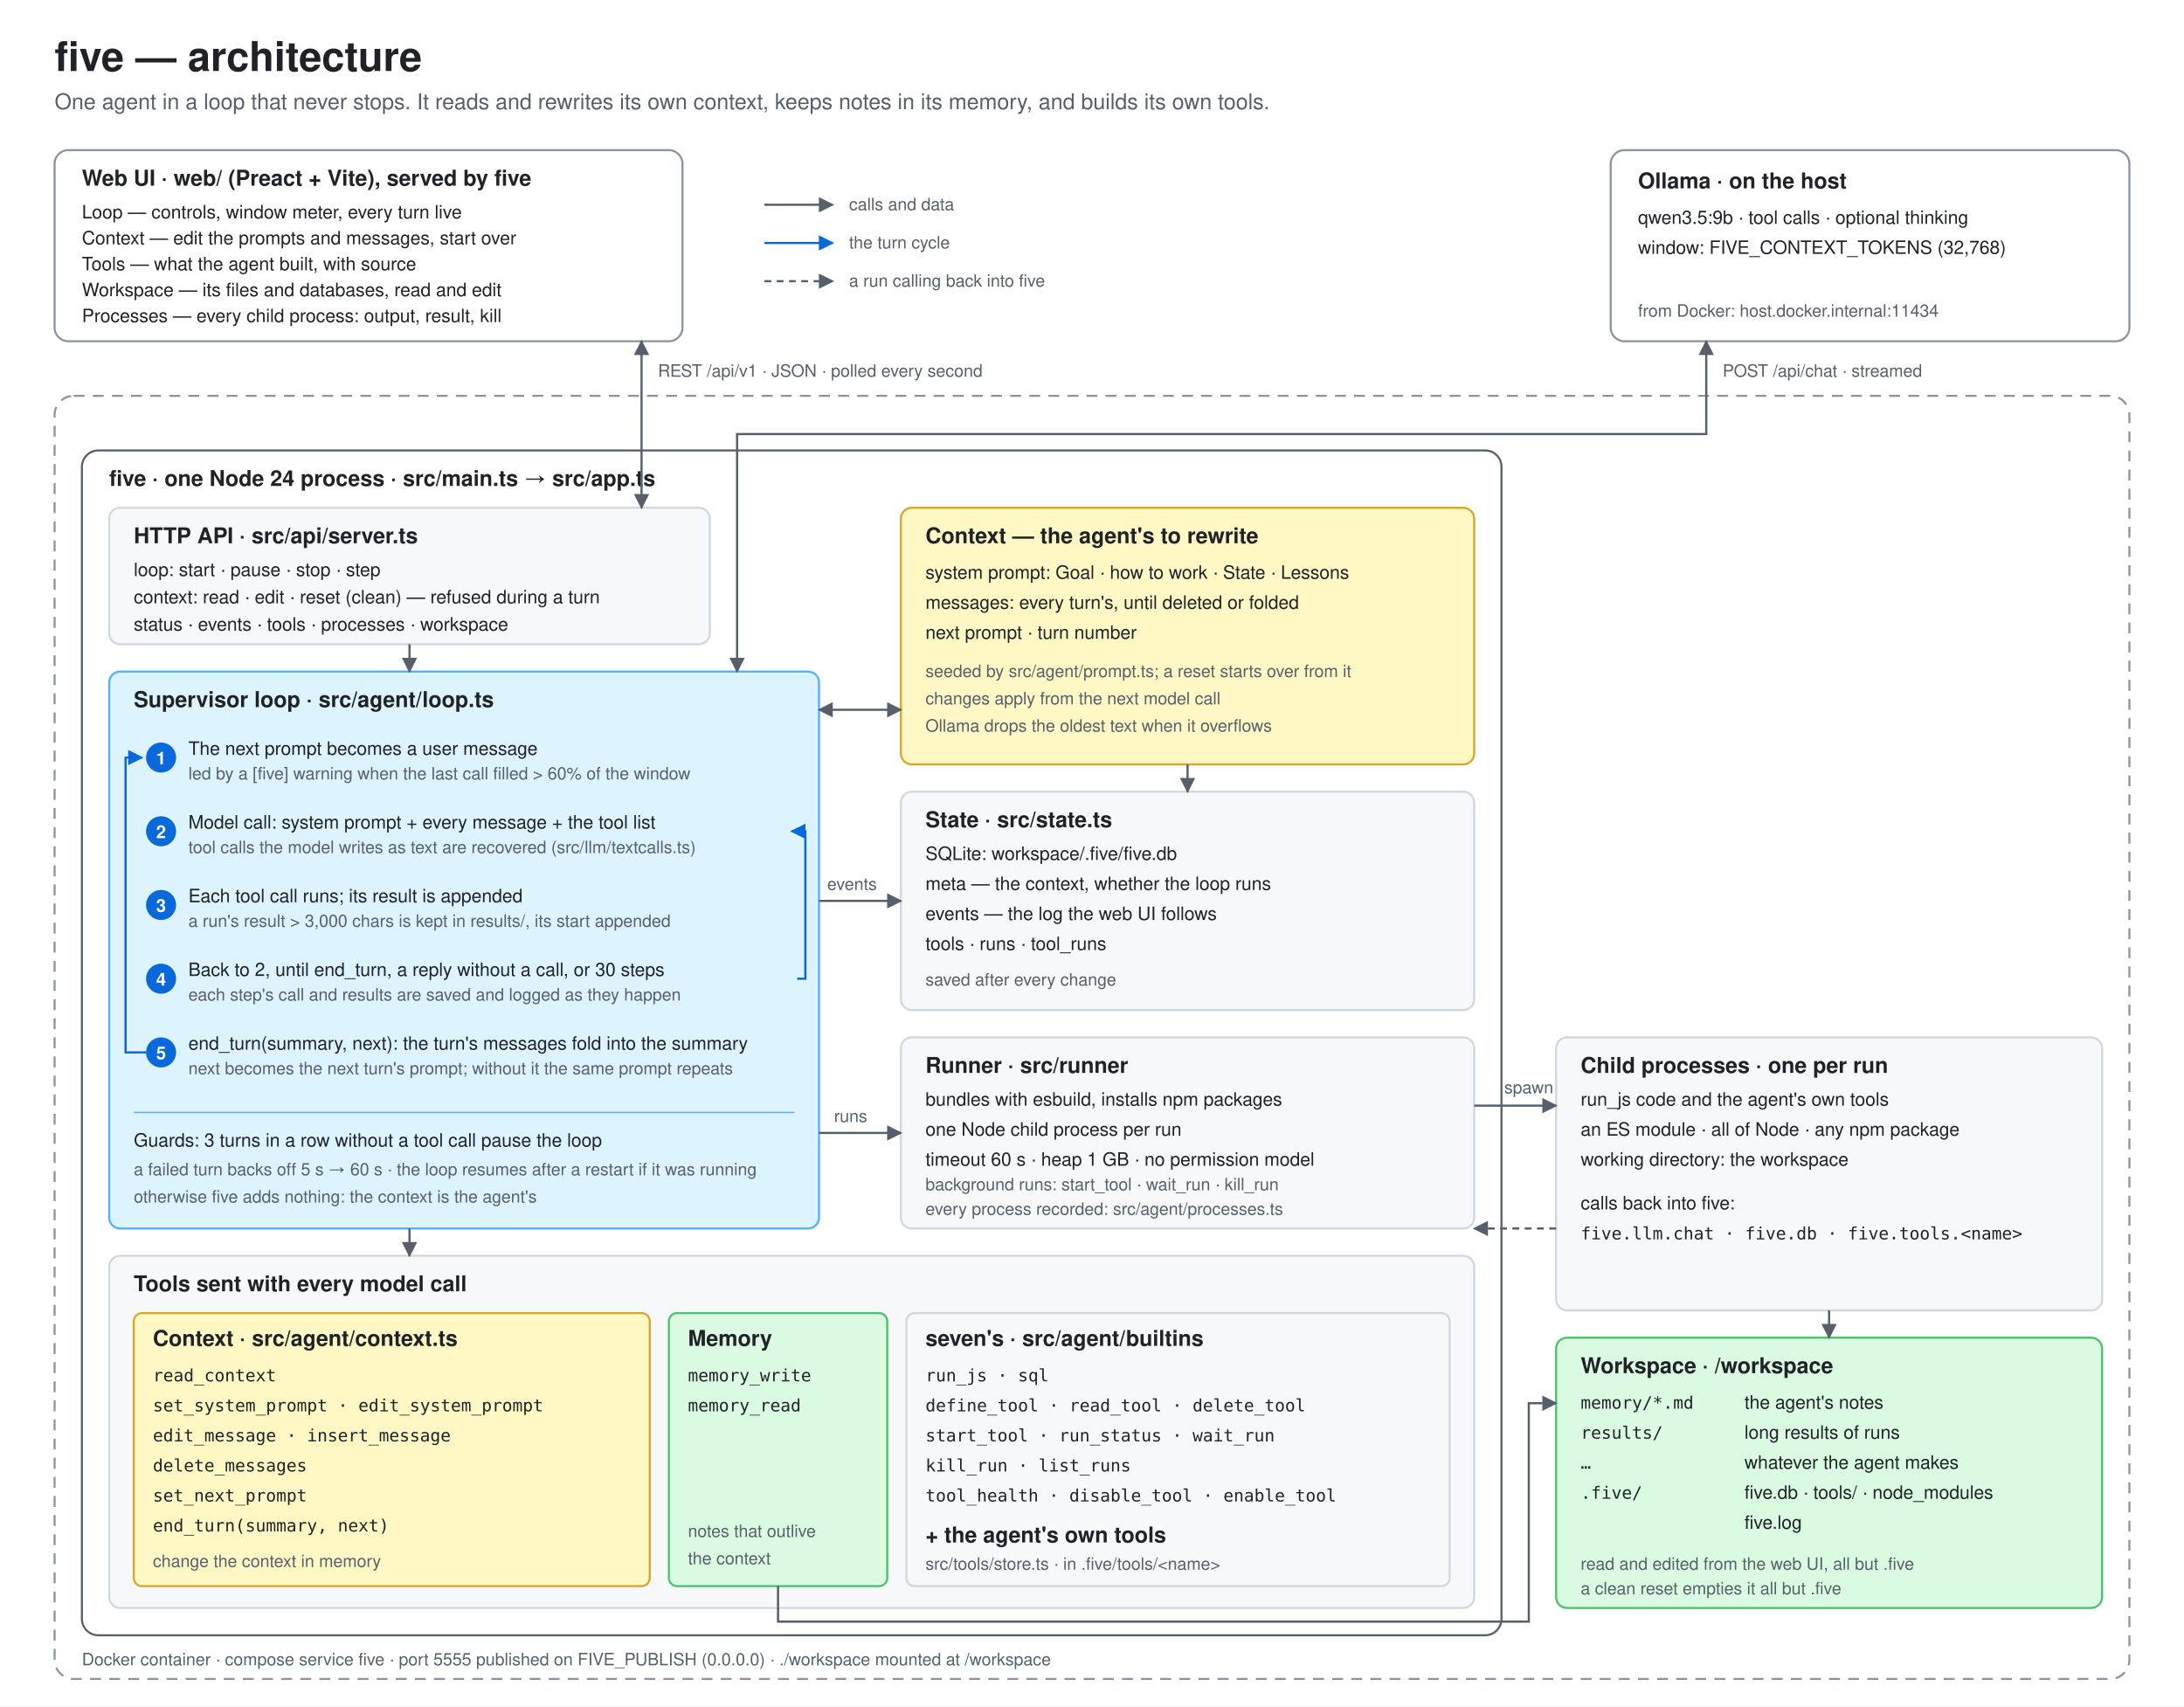
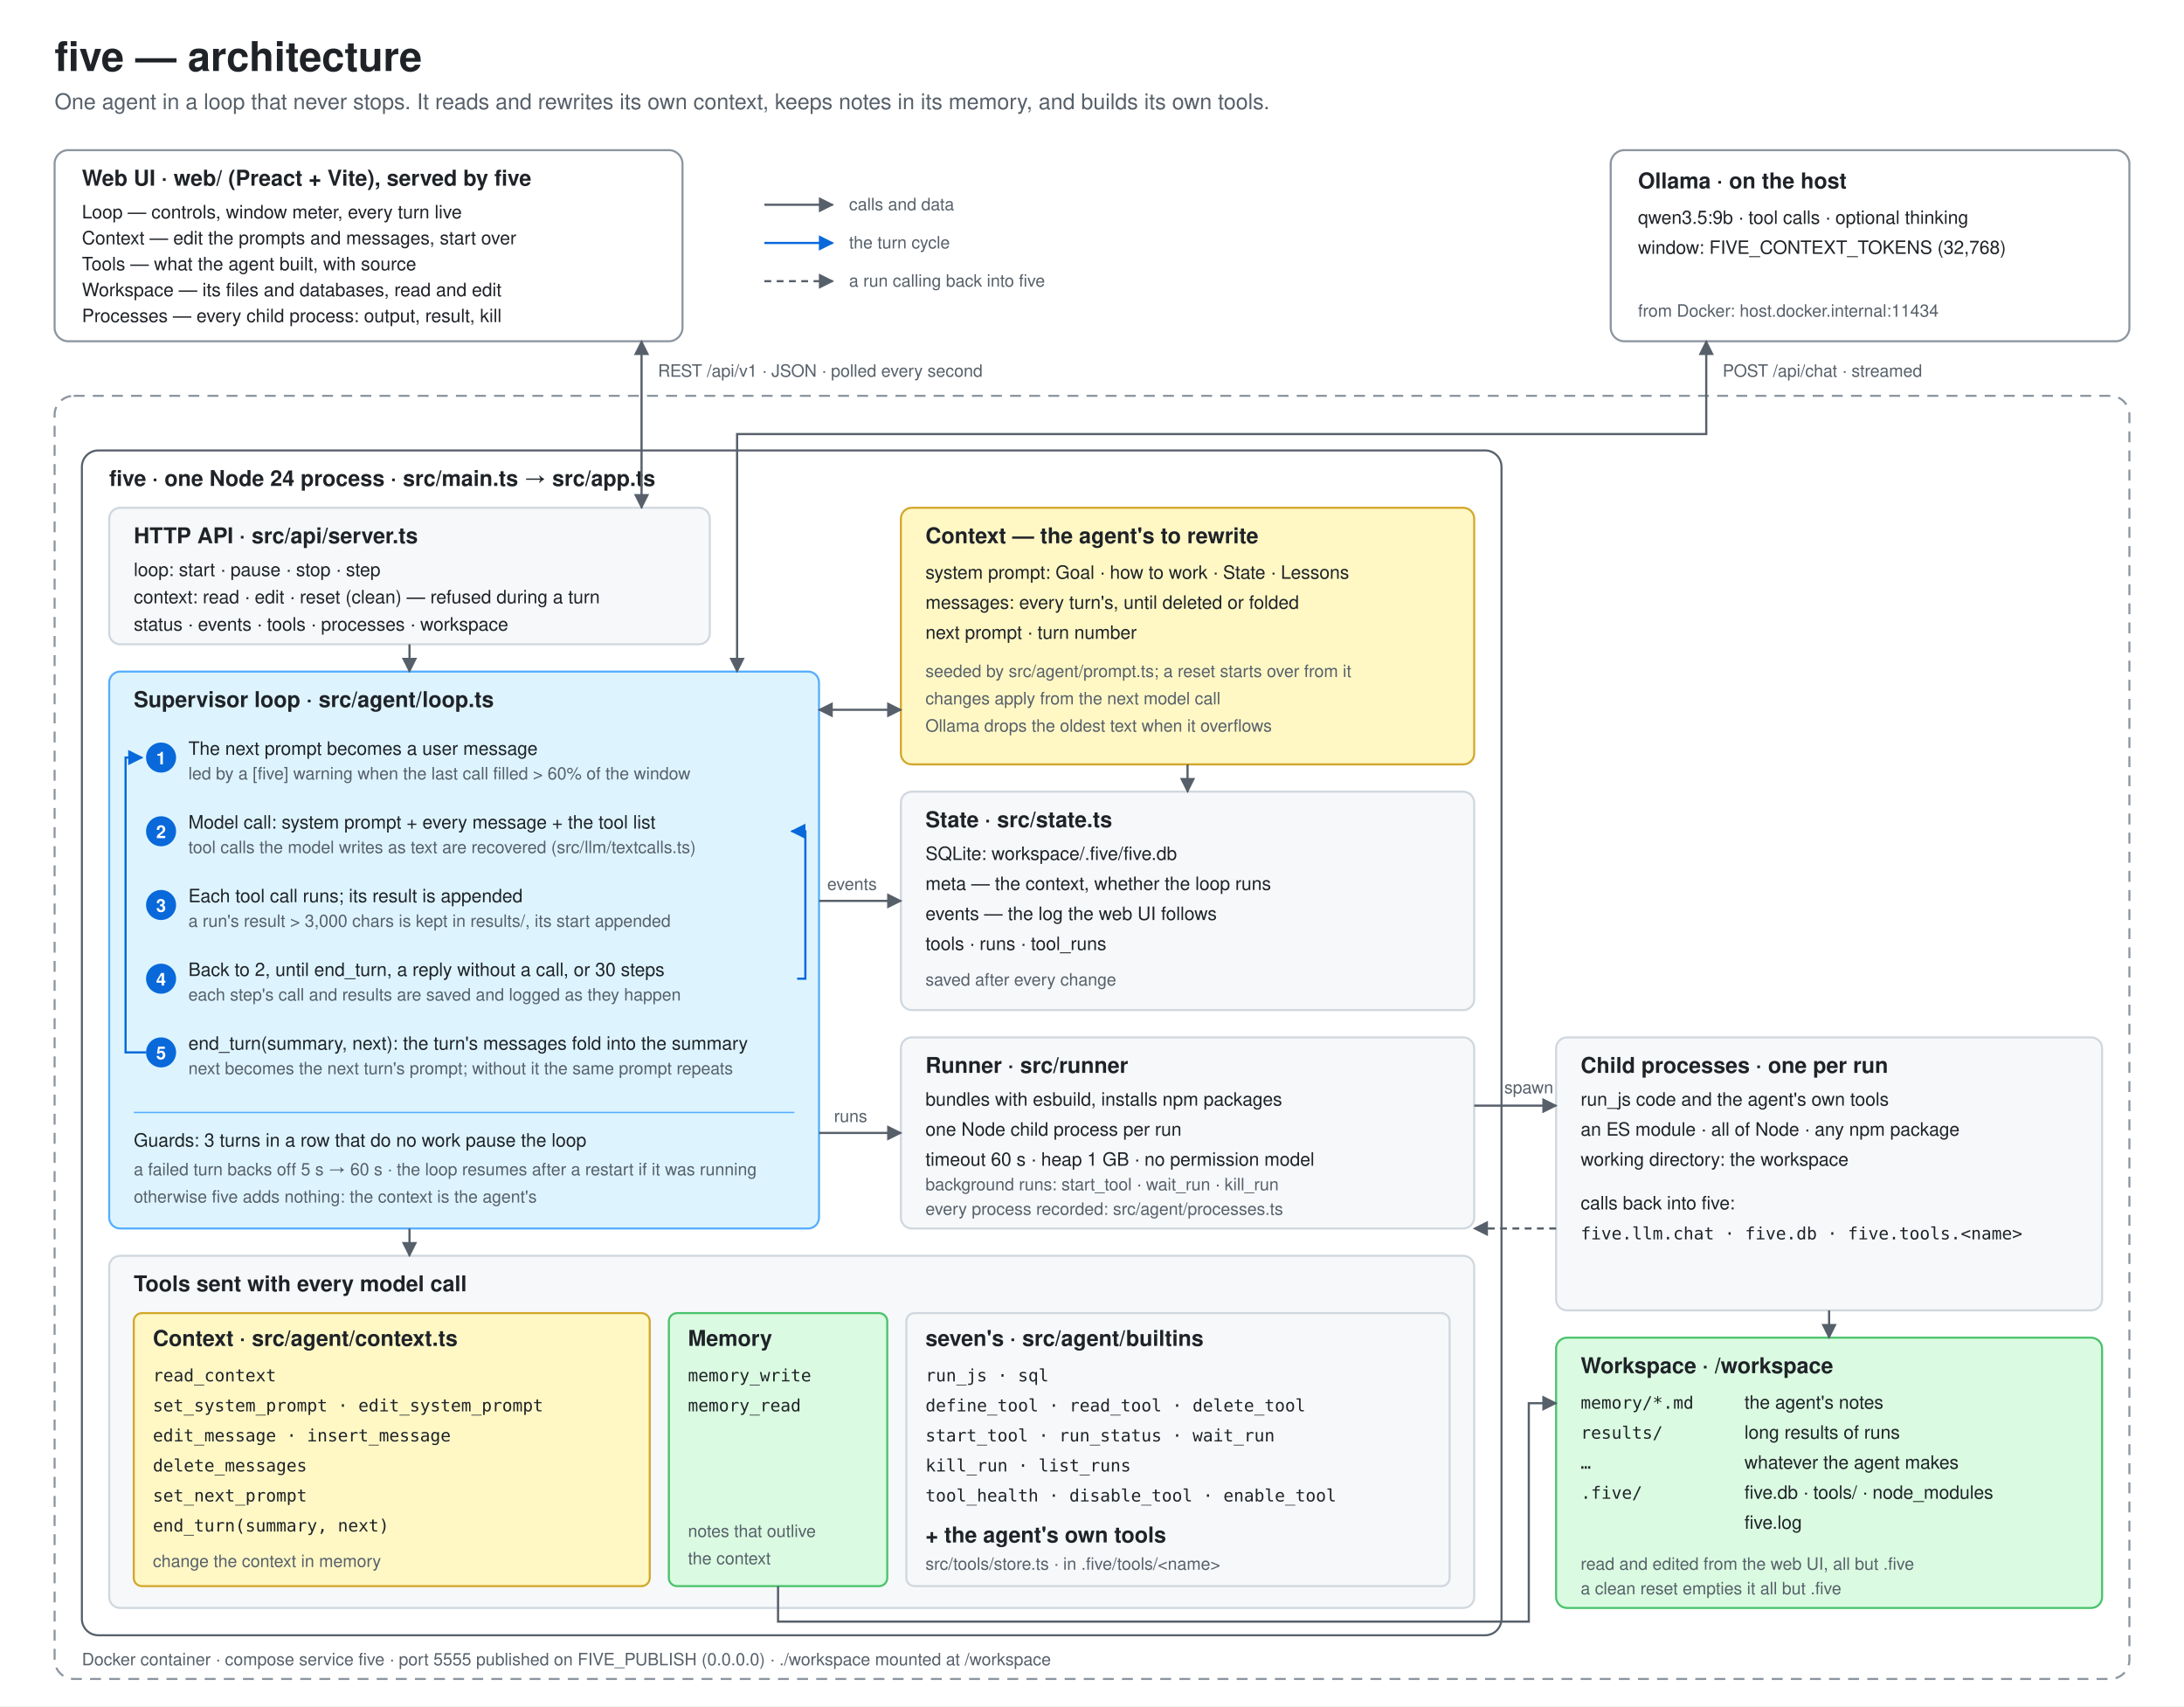
<svg xmlns="http://www.w3.org/2000/svg" width="1600" height="1250" viewBox="0 0 1600 1250">
  <defs>
    <marker id="a" viewBox="0 0 10 10" refX="9" refY="5" markerWidth="7" markerHeight="7" orient="auto-start-reverse">
      <path d="M0 0 L10 5 L0 10 z" fill="#57606a" />
    </marker>
    <marker id="b" viewBox="0 0 10 10" refX="9" refY="5" markerWidth="7" markerHeight="7" orient="auto-start-reverse">
      <path d="M0 0 L10 5 L0 10 z" fill="#0969da" />
    </marker>
    <style>
      text { font-family: "Helvetica Neue", Helvetica, Arial, sans-serif; fill: #1f2328; }
      .t { font-size: 30px; font-weight: 700; }
      .st { font-size: 16px; fill: #57606a; }
      .h { font-size: 16px; font-weight: 700; }
      .s { font-size: 13.5px; }
      .m { font-size: 12.5px; fill: #57606a; }
      .k { font-size: 12.5px; fill: #57606a; }
      .c { font-family: Menlo, Monaco, monospace; font-size: 12.5px; }
      .n { font-size: 13px; font-weight: 700; fill: #ffffff; }
      .box { fill: #f6f8fa; stroke: #d0d7de; stroke-width: 1.5; }
      .ext { fill: #ffffff; stroke: #8c959f; stroke-width: 1.5; }
      .loop { fill: #ddf4ff; stroke: #54aeff; stroke-width: 1.5; }
      .ctx { fill: #fff8c5; stroke: #d4a72c; stroke-width: 1.5; }
      .mem { fill: #dafbe1; stroke: #4ac26b; stroke-width: 1.5; }
      .ln { stroke: #57606a; stroke-width: 1.6; fill: none; }
      .lb { stroke: #0969da; stroke-width: 1.6; fill: none; }
    </style>
  </defs>
  <rect width="1600" height="1250" fill="#ffffff" />
  <text class="t" x="40" y="52">five — architecture</text>
  <text class="st" x="40" y="80">One agent in a loop that never stops. It reads and rewrites its own context, keeps notes in its memory, and builds its own tools.</text>
  <rect class="ext" x="40" y="110" width="460" height="140" rx="10" />
  <text class="h" x="60" y="136">Web UI · web/ (Preact + Vite), served by five</text>
  <text class="s" x="60" y="160">Loop — controls, window meter, every turn live</text>
  <text class="s" x="60" y="179">Context — edit the prompts and messages, start over</text>
  <text class="s" x="60" y="198">Tools — what the agent built, with source</text>
  <text class="s" x="60" y="217">Workspace — its files and databases, read and edit</text>
  <text class="s" x="60" y="236">Processes — every child process: output, result, kill</text>
  <rect class="ext" x="1180" y="110" width="380" height="140" rx="10" />
  <text class="h" x="1200" y="138">Ollama · on the host</text>
  <text class="s" x="1200" y="164">qwen3.5:9b · tool calls · optional thinking</text>
  <text class="s" x="1200" y="186">window: FIVE_CONTEXT_TOKENS (32,768)</text>
  <text class="m" x="1200" y="232">from Docker: host.docker.internal:11434</text>
  <line class="ln" x1="560" y1="150" x2="610" y2="150" marker-end="url(#a)" />
  <text class="k" x="622" y="154">calls and data</text>
  <line class="lb" x1="560" y1="178" x2="610" y2="178" marker-end="url(#b)" />
  <text class="k" x="622" y="182">the turn cycle</text>
  <line class="ln" x1="560" y1="206" x2="610" y2="206" stroke-dasharray="5 4" marker-end="url(#a)" />
  <text class="k" x="622" y="210">a run calling back into five</text>
  <rect x="40" y="290" width="1520" height="940" rx="14" fill="none" stroke="#8c959f" stroke-width="1.5" stroke-dasharray="8 6" />
  <text class="m" x="60" y="1220">Docker container · compose service five · port 5555 published on FIVE_PUBLISH (0.0.0.0) · ./workspace mounted at /workspace</text>
  <rect x="60" y="330" width="1040" height="868" rx="12" fill="#ffffff" stroke="#57606a" stroke-width="1.5" />
  <text class="h" x="80" y="356">five · one Node 24 process · src/main.ts → src/app.ts</text>
  <rect class="box" x="80" y="372" width="440" height="100" rx="8" />
  <text class="h" x="98" y="398">HTTP API · src/api/server.ts</text>
  <text class="s" x="98" y="422">loop: start · pause · stop · step</text>
  <text class="s" x="98" y="442">context: read · edit · reset (clean) — refused during a turn</text>
  <text class="s" x="98" y="462">status · events · tools · processes · workspace</text>
  <rect class="loop" x="80" y="492" width="520" height="408" rx="8" />
  <text class="h" x="98" y="518">Supervisor loop · src/agent/loop.ts</text>
  <circle cx="118" cy="555" r="11" fill="#0969da" />
  <text class="n" x="118" y="560" text-anchor="middle">1</text>
  <text class="s" x="138" y="553">The next prompt becomes a user message</text>
  <text class="m" x="138" y="571">led by a [five] warning when the last call filled &gt; 60% of the window</text>
  <circle cx="118" cy="609" r="11" fill="#0969da" />
  <text class="n" x="118" y="614" text-anchor="middle">2</text>
  <text class="s" x="138" y="607">Model call: system prompt + every message + the tool list</text>
  <text class="m" x="138" y="625">tool calls the model writes as text are recovered (src/llm/textcalls.ts)</text>
  <circle cx="118" cy="663" r="11" fill="#0969da" />
  <text class="n" x="118" y="668" text-anchor="middle">3</text>
  <text class="s" x="138" y="661">Each tool call runs; its result is appended</text>
  <text class="m" x="138" y="679">a run's result &gt; 3,000 chars is kept in results/, its start appended</text>
  <circle cx="118" cy="717" r="11" fill="#0969da" />
  <text class="n" x="118" y="722" text-anchor="middle">4</text>
  <text class="s" x="138" y="715">Back to 2, until end_turn, a reply without a call, or 30 steps</text>
  <text class="m" x="138" y="733">each step's call and results are saved and logged as they happen</text>
  <circle cx="118" cy="771" r="11" fill="#0969da" />
  <text class="n" x="118" y="776" text-anchor="middle">5</text>
  <text class="s" x="138" y="769">end_turn(summary, next): the turn's messages fold into the summary</text>
  <text class="m" x="138" y="787">next becomes the next turn's prompt; without it the same prompt repeats</text>
  <path class="lb" d="M 107 771 L 92 771 L 92 555 L 104 555" marker-end="url(#b)" />
  <path class="lb" d="M 584 717 L 590 717 L 590 609 L 580 609" marker-end="url(#b)" />
  <line x1="98" y1="815" x2="582" y2="815" stroke="#54aeff" stroke-width="1" />
-   <text class="s" x="98" y="840">Guards: 3 turns in a row without a tool call pause the loop</text>
+   <text class="s" x="98" y="840">Guards: 3 turns in a row that do no work pause the loop</text>
  <text class="m" x="98" y="861">a failed turn backs off 5 s → 60 s · the loop resumes after a restart if it was running</text>
  <text class="m" x="98" y="881">otherwise five adds nothing: the context is the agent's</text>
  <rect class="ctx" x="660" y="372" width="420" height="188" rx="8" />
  <text class="h" x="678" y="398">Context — the agent's to rewrite</text>
  <text class="s" x="678" y="424">system prompt: Goal · how to work · State · Lessons</text>
  <text class="s" x="678" y="446">messages: every turn's, until deleted or folded</text>
  <text class="s" x="678" y="468">next prompt · turn number</text>
  <text class="m" x="678" y="496">seeded by src/agent/prompt.ts; a reset starts over from it</text>
  <text class="m" x="678" y="516">changes apply from the next model call</text>
  <text class="m" x="678" y="536">Ollama drops the oldest text when it overflows</text>
  <rect class="box" x="660" y="580" width="420" height="160" rx="8" />
  <text class="h" x="678" y="606">State · src/state.ts</text>
  <text class="s" x="678" y="630">SQLite: workspace/.five/five.db</text>
  <text class="s" x="678" y="652">meta — the context, whether the loop runs</text>
  <text class="s" x="678" y="674">events — the log the web UI follows</text>
  <text class="s" x="678" y="696">tools · runs · tool_runs</text>
  <text class="m" x="678" y="722">saved after every change</text>
  <rect class="box" x="660" y="760" width="420" height="140" rx="8" />
  <text class="h" x="678" y="786">Runner · src/runner</text>
  <text class="s" x="678" y="810">bundles with esbuild, installs npm packages</text>
  <text class="s" x="678" y="832">one Node child process per run</text>
  <text class="s" x="678" y="854">timeout 60 s · heap 1 GB · no permission model</text>
  <text class="m" x="678" y="872">background runs: start_tool · wait_run · kill_run</text>
  <text class="m" x="678" y="890">every process recorded: src/agent/processes.ts</text>
  <rect class="box" x="80" y="920" width="1000" height="258" rx="8" />
  <text class="h" x="98" y="946">Tools sent with every model call</text>
  <rect class="ctx" x="98" y="962" width="378" height="200" rx="6" />
  <text class="h" x="112" y="986">Context · src/agent/context.ts</text>
  <text class="c" x="112" y="1012">read_context</text>
  <text class="c" x="112" y="1034">set_system_prompt · edit_system_prompt</text>
  <text class="c" x="112" y="1056">edit_message · insert_message</text>
  <text class="c" x="112" y="1078">delete_messages</text>
  <text class="c" x="112" y="1100">set_next_prompt</text>
  <text class="c" x="112" y="1122">end_turn(summary, next)</text>
  <text class="m" x="112" y="1148">change the context in memory</text>
  <rect class="mem" x="490" y="962" width="160" height="200" rx="6" />
  <text class="h" x="504" y="986">Memory</text>
  <text class="c" x="504" y="1012">memory_write</text>
  <text class="c" x="504" y="1034">memory_read</text>
  <text class="m" x="504" y="1126">notes that outlive</text>
  <text class="m" x="504" y="1146">the context</text>
  <rect class="box" x="664" y="962" width="398" height="200" rx="6" fill="#ffffff" />
  <text class="h" x="678" y="986">seven's · src/agent/builtins</text>
  <text class="c" x="678" y="1012">run_js · sql</text>
  <text class="c" x="678" y="1034">define_tool · read_tool · delete_tool</text>
  <text class="c" x="678" y="1056">start_tool · run_status · wait_run</text>
  <text class="c" x="678" y="1078">kill_run · list_runs</text>
  <text class="c" x="678" y="1100">tool_health · disable_tool · enable_tool</text>
  <text class="h" x="678" y="1130">+ the agent's own tools</text>
  <text class="m" x="678" y="1150">src/tools/store.ts · in .five/tools/&lt;name&gt;</text>
  <rect class="box" x="1140" y="760" width="400" height="200" rx="8" fill="#ffffff" />
  <text class="h" x="1158" y="786">Child processes · one per run</text>
  <text class="s" x="1158" y="810">run_js code and the agent's own tools</text>
  <text class="s" x="1158" y="832">an ES module · all of Node · any npm package</text>
  <text class="s" x="1158" y="854">working directory: the workspace</text>
  <text class="s" x="1158" y="886">calls back into five:</text>
  <text class="c" x="1158" y="908">five.llm.chat · five.db · five.tools.&lt;name&gt;</text>
  <rect class="mem" x="1140" y="980" width="400" height="198" rx="8" />
  <text class="h" x="1158" y="1006">Workspace · /workspace</text>
  <text class="c" x="1158" y="1032">memory/*.md</text>
  <text class="s" x="1278" y="1032">the agent's notes</text>
  <text class="c" x="1158" y="1054">results/</text>
  <text class="s" x="1278" y="1054">long results of runs</text>
  <text class="c" x="1158" y="1076">…</text>
  <text class="s" x="1278" y="1076">whatever the agent makes</text>
  <text class="c" x="1158" y="1098">.five/</text>
  <text class="s" x="1278" y="1098">five.db · tools/ · node_modules</text>
  <text class="s" x="1278" y="1120">five.log</text>
  <text class="m" x="1158" y="1150">read and edited from the web UI, all but .five</text>
  <text class="m" x="1158" y="1168">a clean reset empties it all but .five</text>
  <line class="ln" x1="470" y1="250" x2="470" y2="372" marker-start="url(#a)" marker-end="url(#a)" />
  <text class="k" x="482" y="276">REST /api/v1 · JSON · polled every second</text>
  <line class="ln" x1="300" y1="472" x2="300" y2="492" marker-end="url(#a)" />
  <path class="ln" d="M 540 492 L 540 318 L 1250 318 L 1250 250" marker-start="url(#a)" marker-end="url(#a)" />
  <text class="k" x="1262" y="276">POST /api/chat · streamed</text>
  <line class="ln" x1="600" y1="520" x2="660" y2="520" marker-start="url(#a)" marker-end="url(#a)" />
  <line class="ln" x1="870" y1="560" x2="870" y2="580" marker-end="url(#a)" />
  <line class="ln" x1="600" y1="660" x2="660" y2="660" marker-end="url(#a)" />
  <text class="k" x="606" y="652">events</text>
  <line class="ln" x1="600" y1="830" x2="660" y2="830" marker-end="url(#a)" />
  <text class="k" x="611" y="822">runs</text>
  <line class="ln" x1="300" y1="900" x2="300" y2="920" marker-end="url(#a)" />
  <line class="ln" x1="1080" y1="810" x2="1140" y2="810" marker-end="url(#a)" />
  <text class="k" x="1120" y="801" text-anchor="middle">spawn</text>
  <line class="ln" x1="1140" y1="900" x2="1080" y2="900" stroke-dasharray="5 4" marker-end="url(#a)" />
  <line class="ln" x1="1340" y1="960" x2="1340" y2="980" marker-end="url(#a)" />
  <path class="ln" d="M 570 1162 L 570 1188 L 1120 1188 L 1120 1028 L 1140 1028" marker-end="url(#a)" />
</svg>
